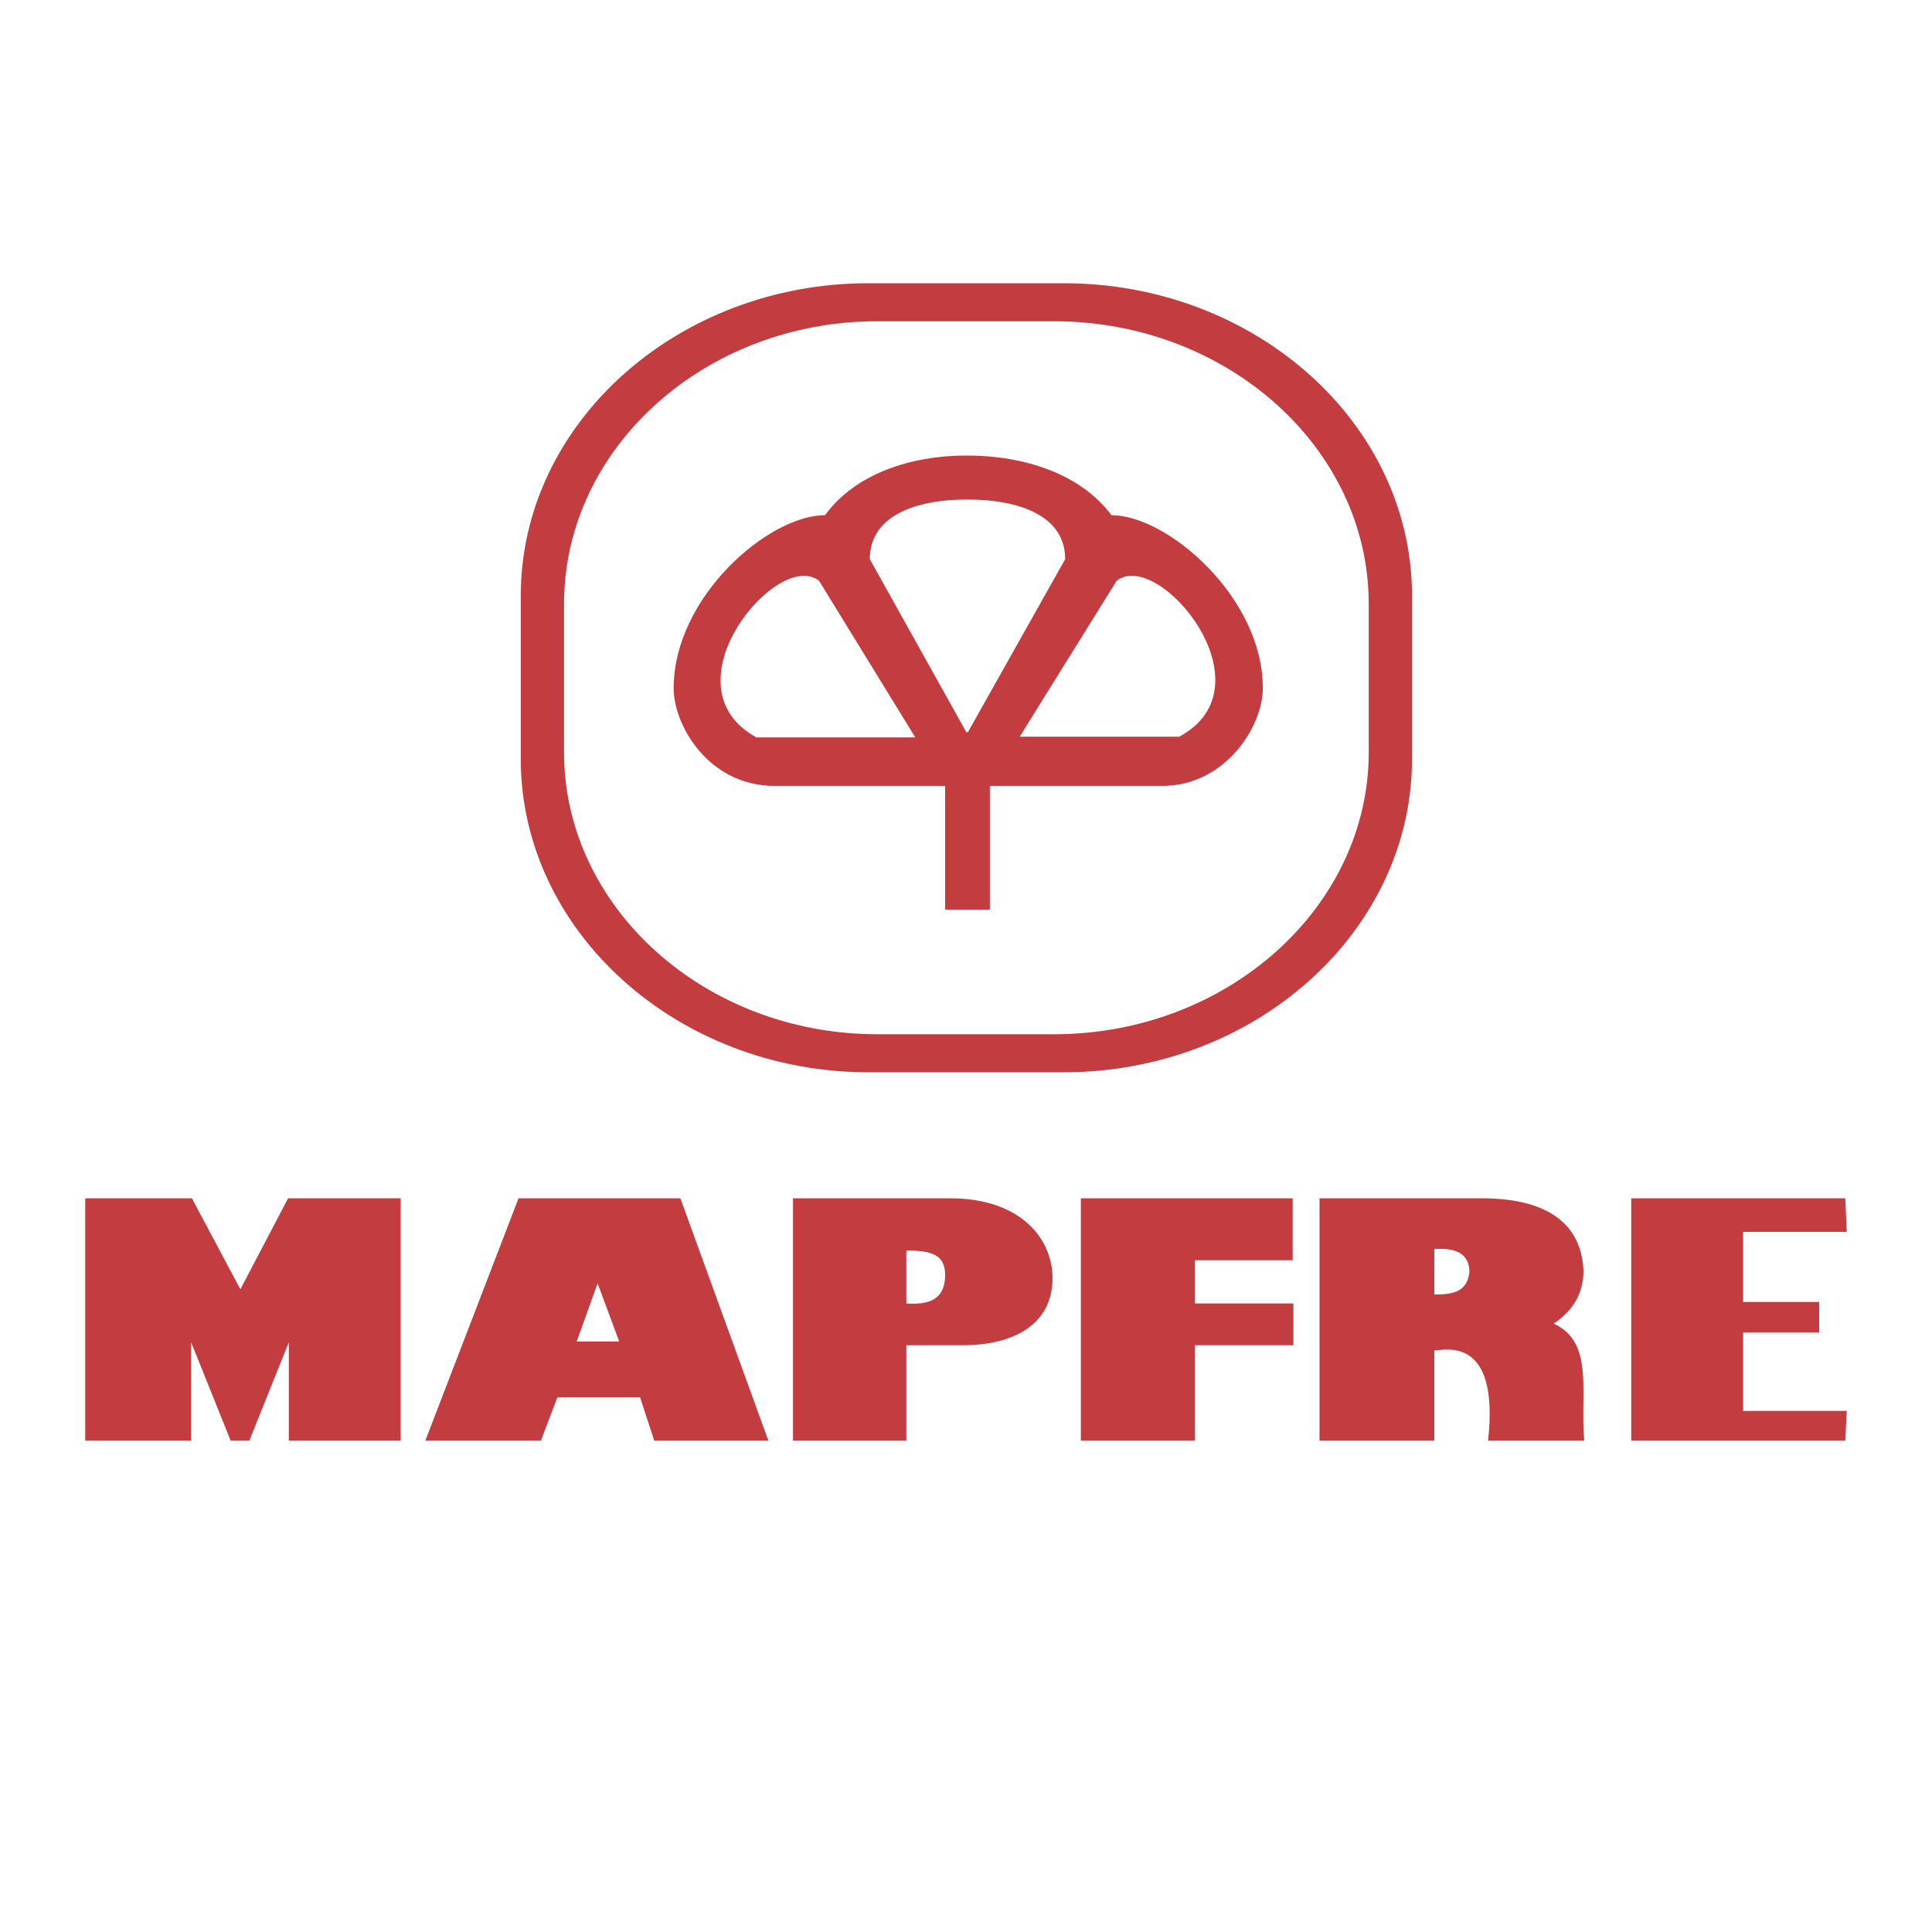
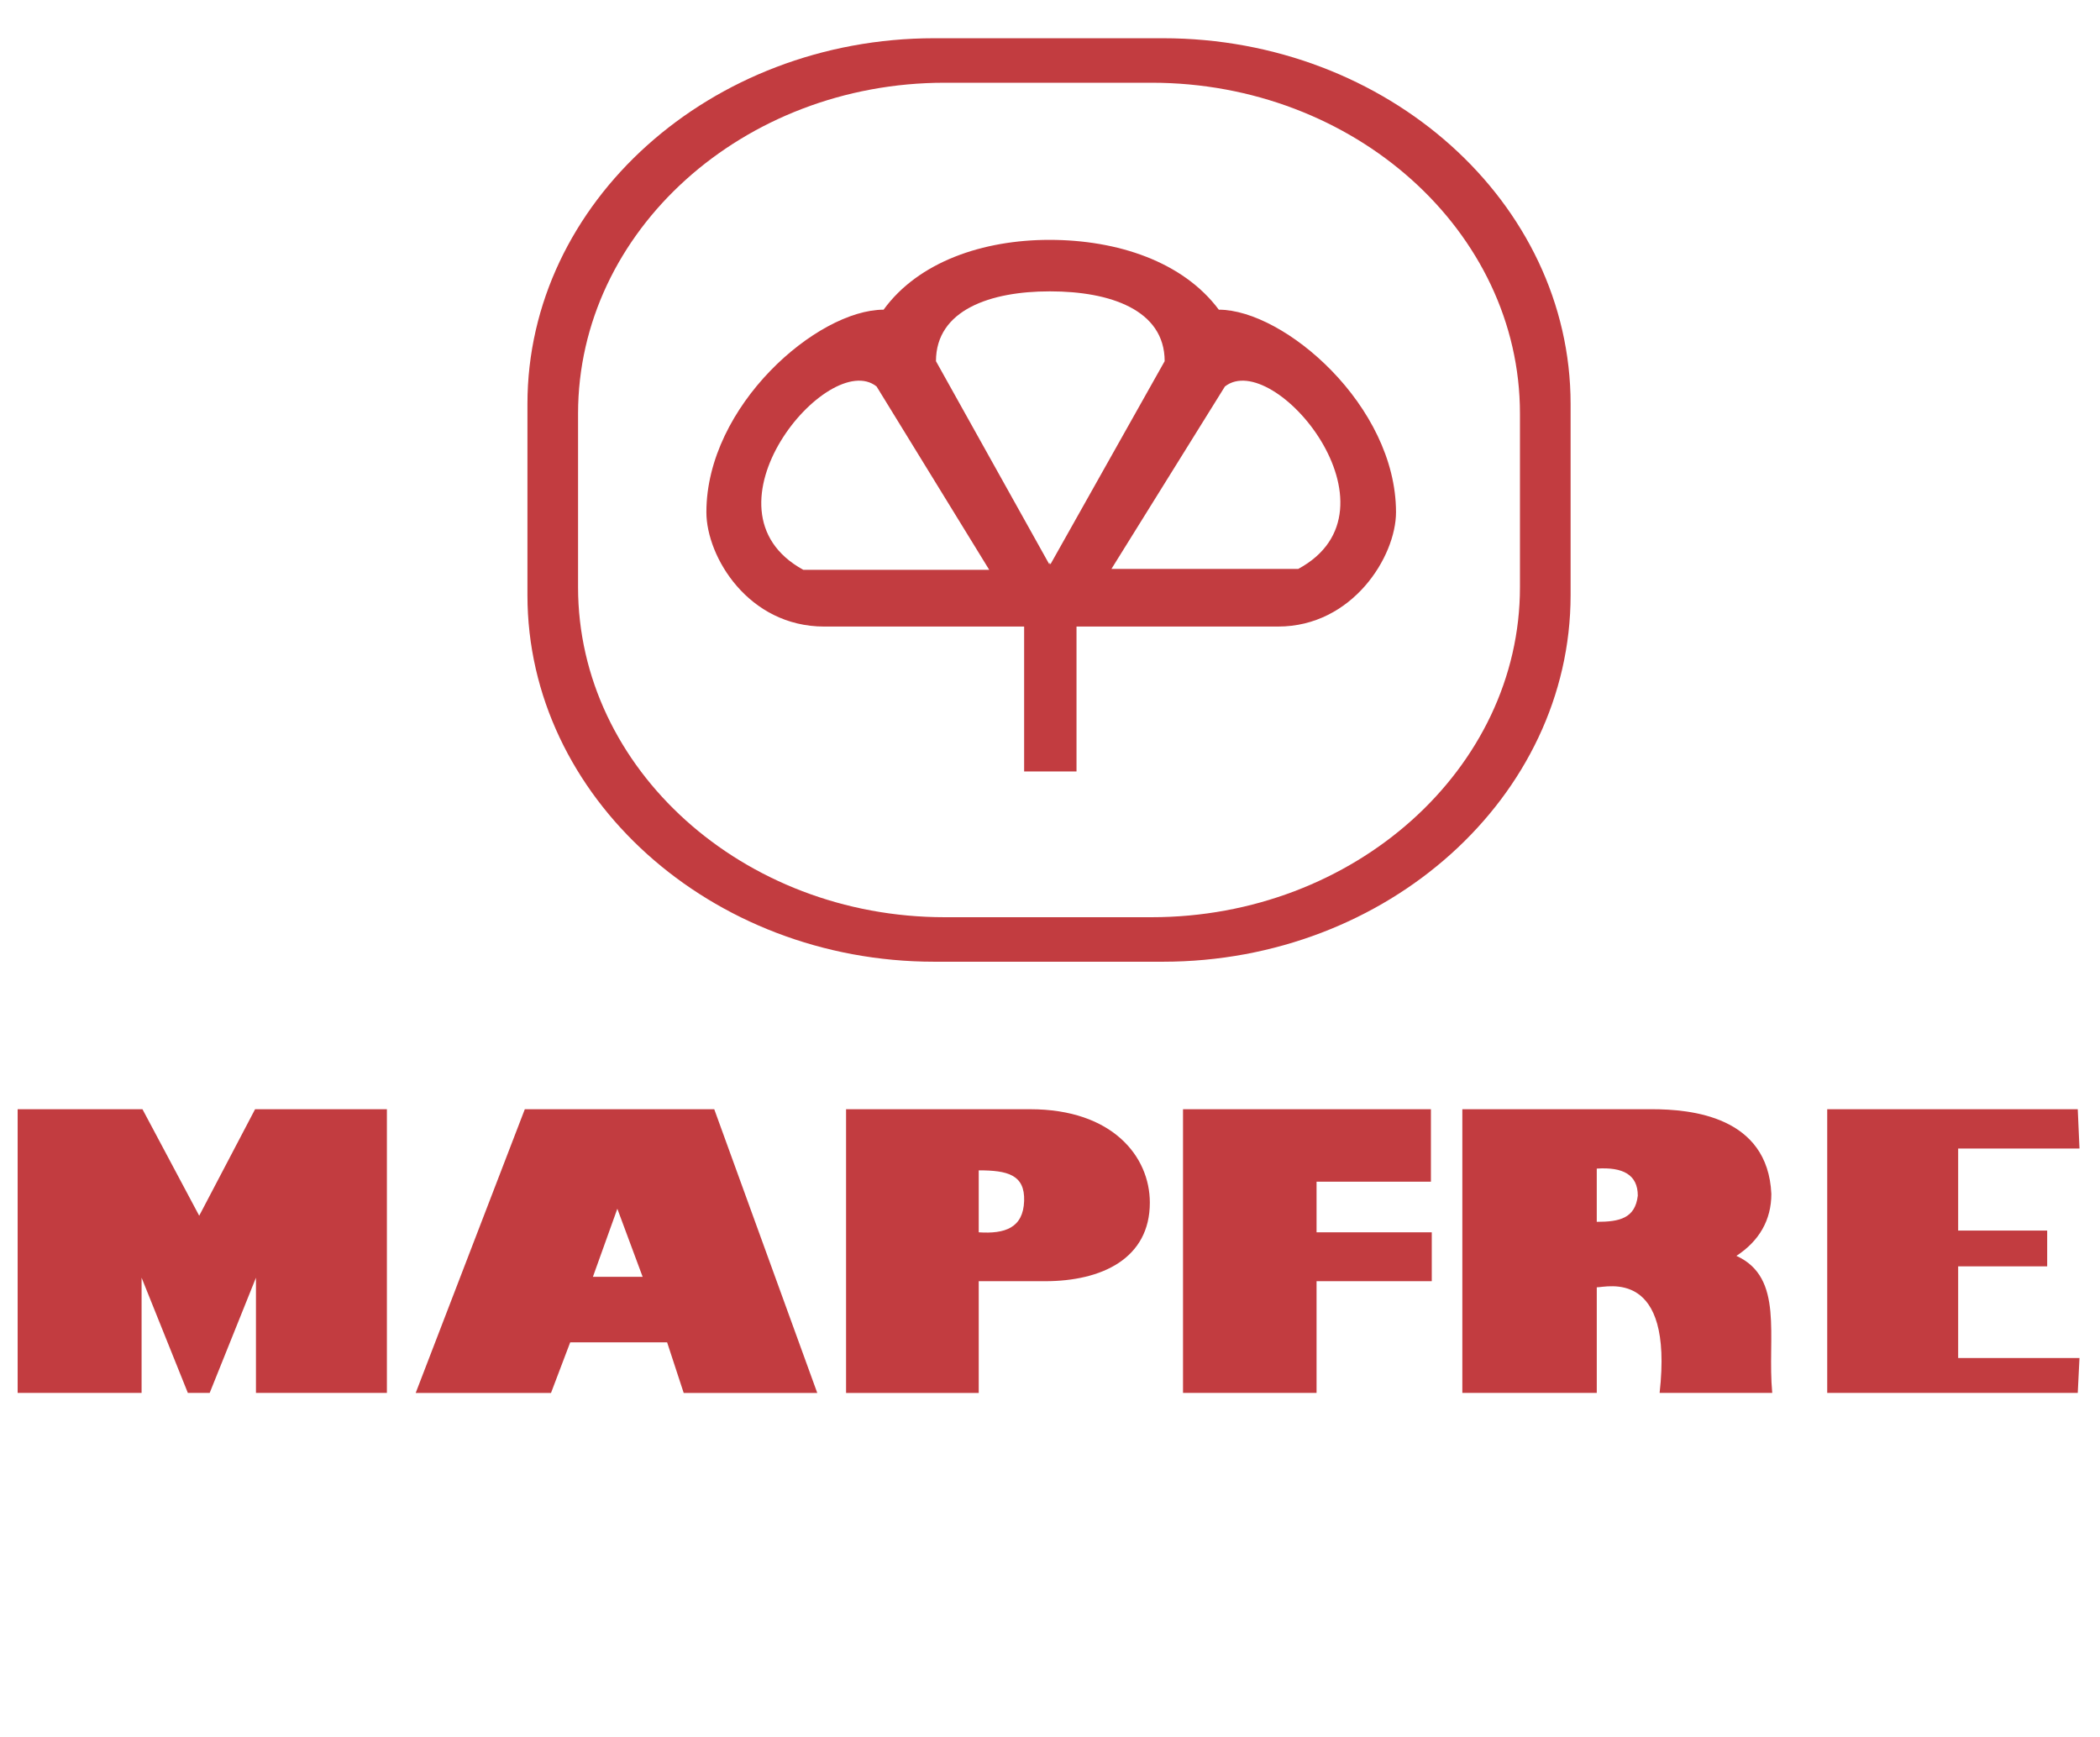
- <svg xmlns="http://www.w3.org/2000/svg" width="2500" height="2500" viewBox="0 0 192.756 192.756">
+ <svg xmlns="http://www.w3.org/2000/svg" viewBox="7 25 179 148">
  <g fill-rule="evenodd" clip-rule="evenodd">
    <path d="M86.631 28.259h19.494c19.123 0 34.75 13.988 34.75 31.177V75.73c0 17.189-15.627 31.251-34.75 31.251H86.631c-19.048 0-34.673-14.062-34.673-31.251V59.436c0-17.189 15.625-31.177 34.673-31.177zm.893 3.794c-17.188 0-31.251 12.649-31.251 28.201v14.807c0 15.476 14.063 28.126 31.251 28.126h17.634c17.262 0 31.4-12.65 31.4-28.126V60.254c0-15.552-14.139-28.201-31.4-28.201H87.524zM8.504 143.738h10.565v-9.821l3.944 9.821h1.86l3.944-9.821v9.821h11.161v-24.183H28.743l-4.763 9.079-4.836-9.079H8.504v24.183zM67.881 119.555H51.734l-9.301 24.184h11.534l1.637-4.315h8.259l1.414 4.315h11.385l-8.781-24.184zm-10.343 14.287l2.083-5.804 2.157 5.804h-4.24zM94.815 119.555H79.117v24.184h11.308v-9.524h5.657c4.836 0 8.928-1.934 8.928-6.696 0-3.945-3.199-7.964-10.195-7.964zm-4.39 10.492v-5.282c2.456 0 3.944.372 3.87 2.604-.075 2.306-1.637 2.827-3.87 2.678zM107.838 143.738h11.383v-9.524h9.82v-4.167h-9.82v-4.315h9.748v-6.177h-21.131v24.183zM158.062 143.738c-.447-4.763 1.041-9.821-3.053-11.683 1.936-1.265 2.977-3.049 2.977-5.281-.297-6.623-6.846-7.22-10.193-7.22h-16.146v24.184h11.459v-9.003c.893 0 6.547-1.638 5.357 9.003h9.599zm-14.957-14.584v-4.538c2.232-.149 3.498.521 3.498 2.306-.224 1.935-1.562 2.232-3.498 2.232zM184.252 140.762H173.91v-7.813h7.588v-3.05h-7.588v-6.995h10.342l-.148-3.349h-21.356v24.183h21.356l.148-2.976zM110.889 51.399c-3.051-4.092-8.633-5.952-14.436-5.952-5.655 0-11.162 1.86-14.137 5.952-5.654 0-15.105 8.184-15.105 17.263 0 3.794 3.572 9.748 10.045 9.748h17.039v12.35h4.465V78.409h17.188c6.324 0 10.045-5.953 10.045-9.748-.001-9.078-9.526-17.262-15.104-17.262zM75.47 73.572c-9.376-5.134 2.157-18.899 6.25-15.625l9.599 15.625H75.47zm21.056-.447v-.074l-.074-.074v.148L86.78 55.789c0-4.39 4.688-5.952 9.672-5.952h.074c5.062 0 9.747 1.562 9.747 5.952l-9.747 17.336zm21.132.373h-15.922l9.672-15.551c4.166-3.274 15.625 10.491 6.25 15.551z" fill="#c23c40" />
  </g>
</svg>
